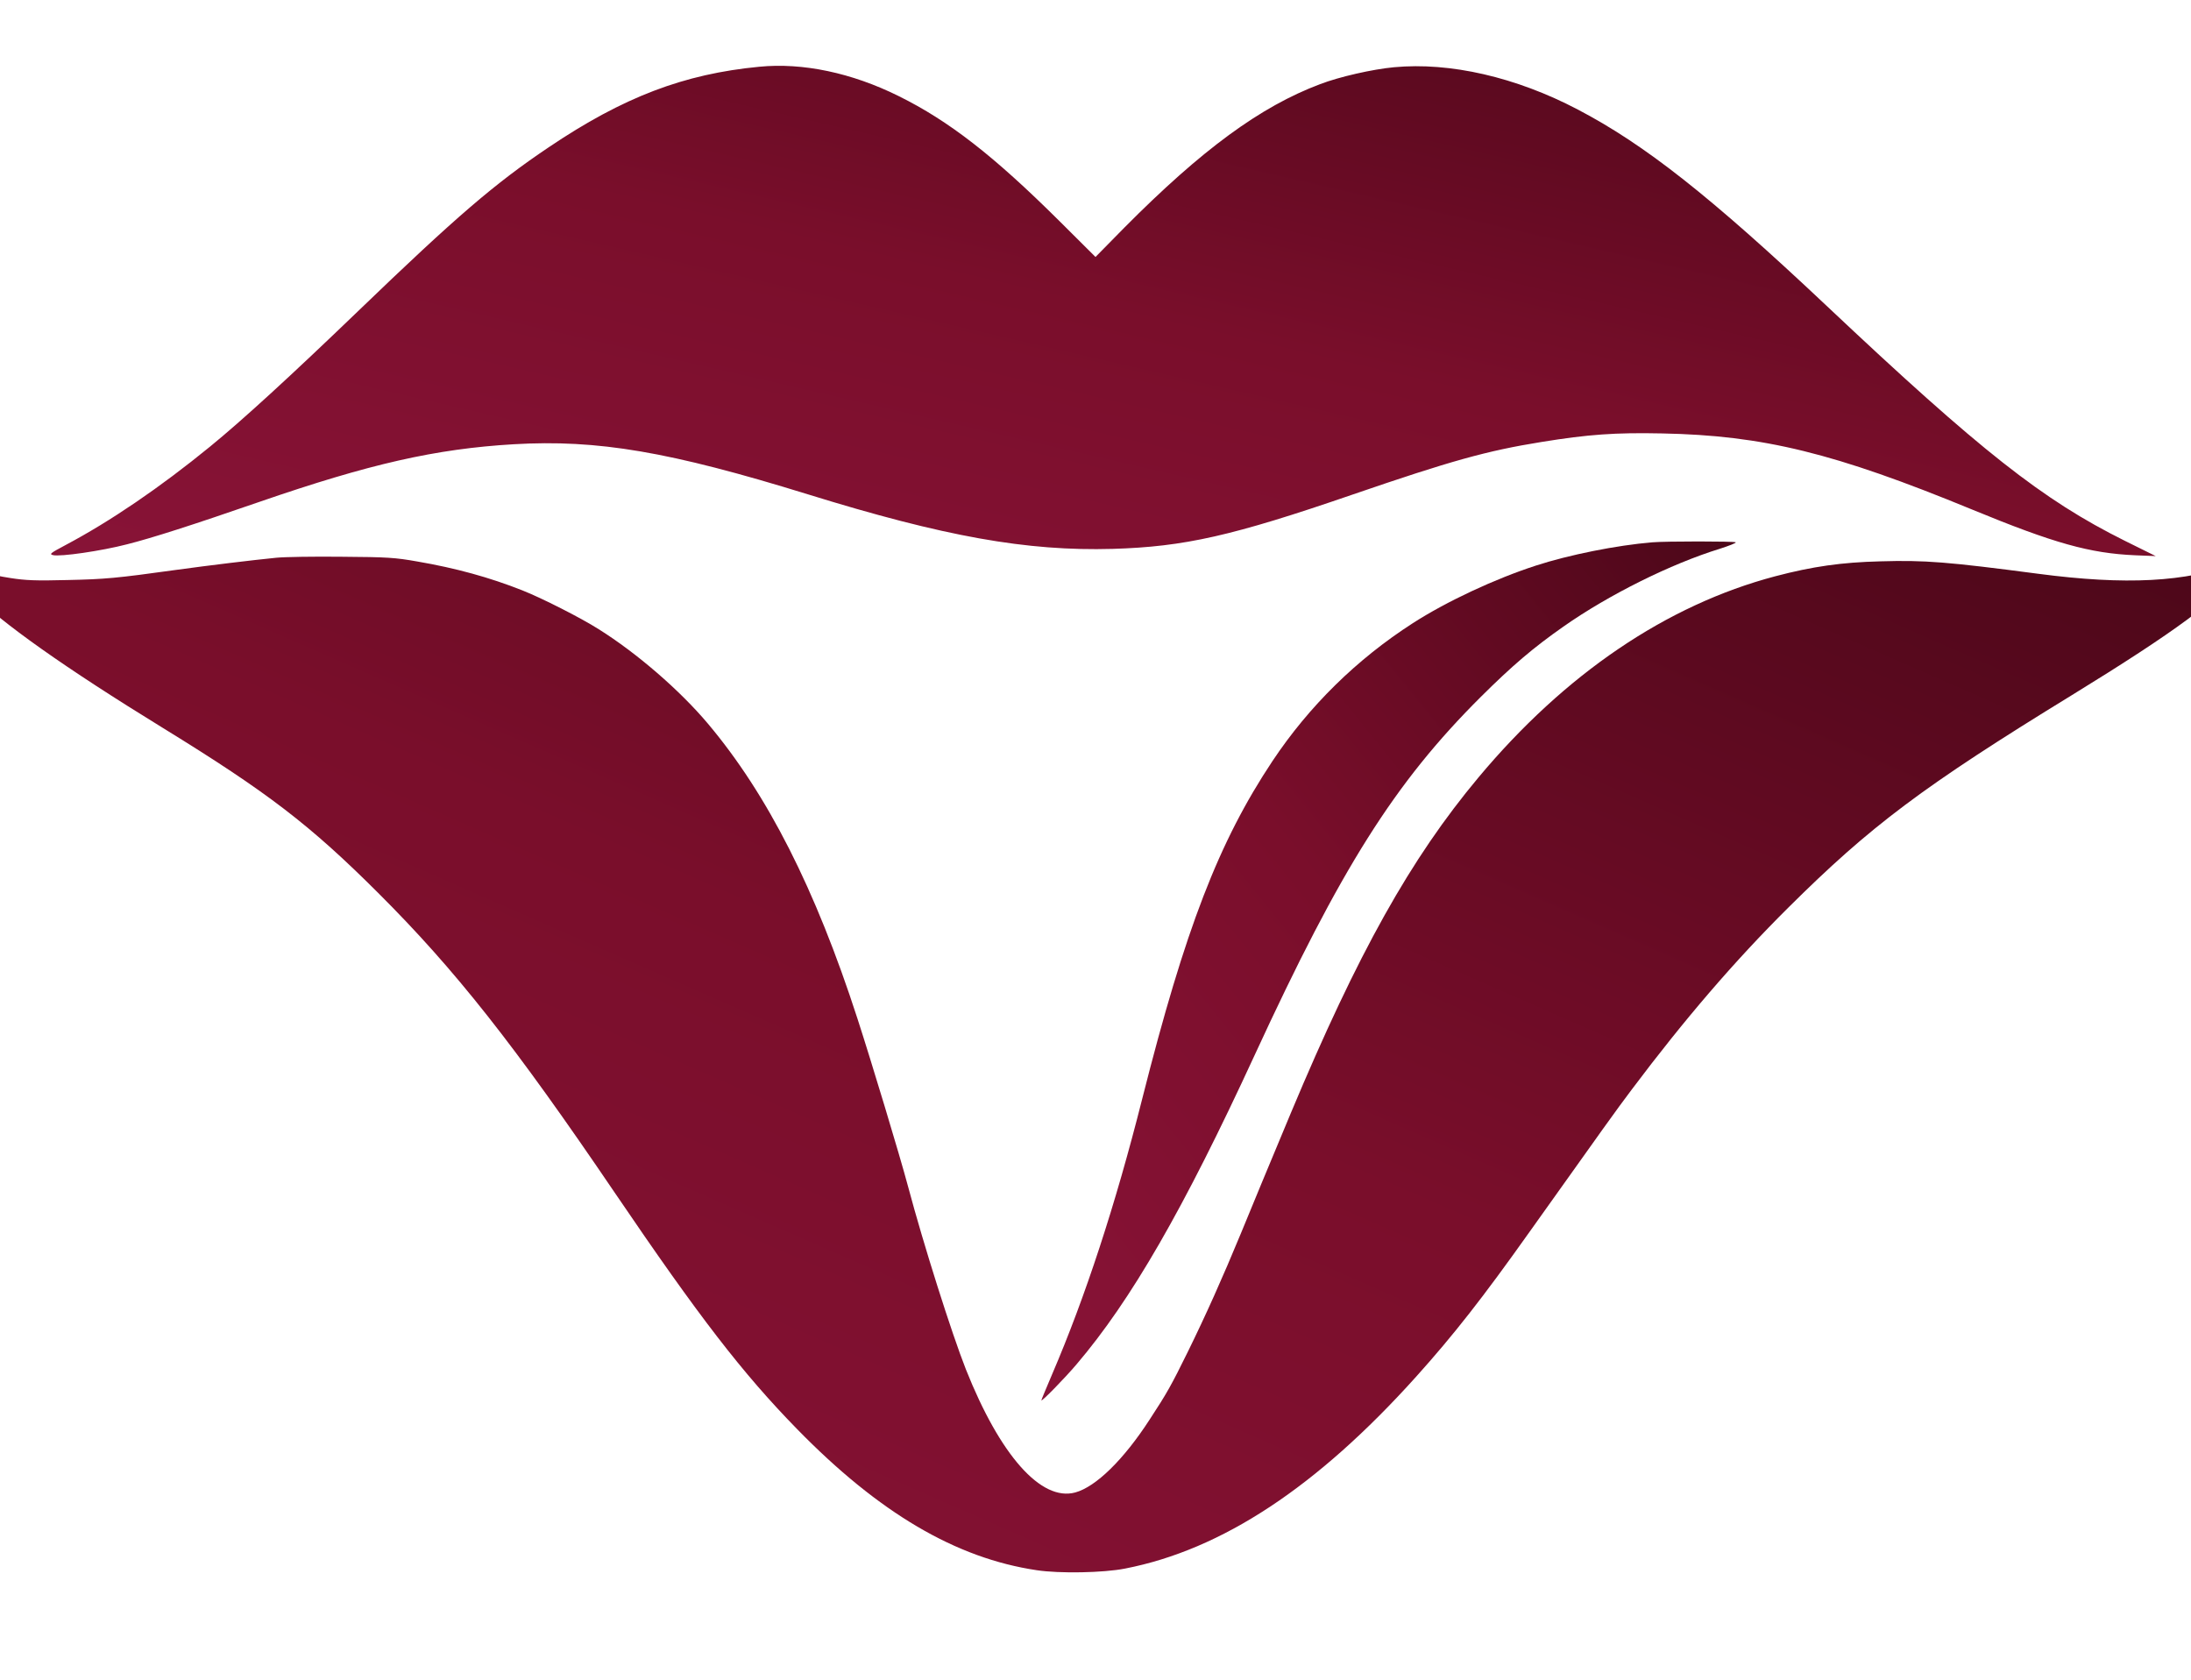
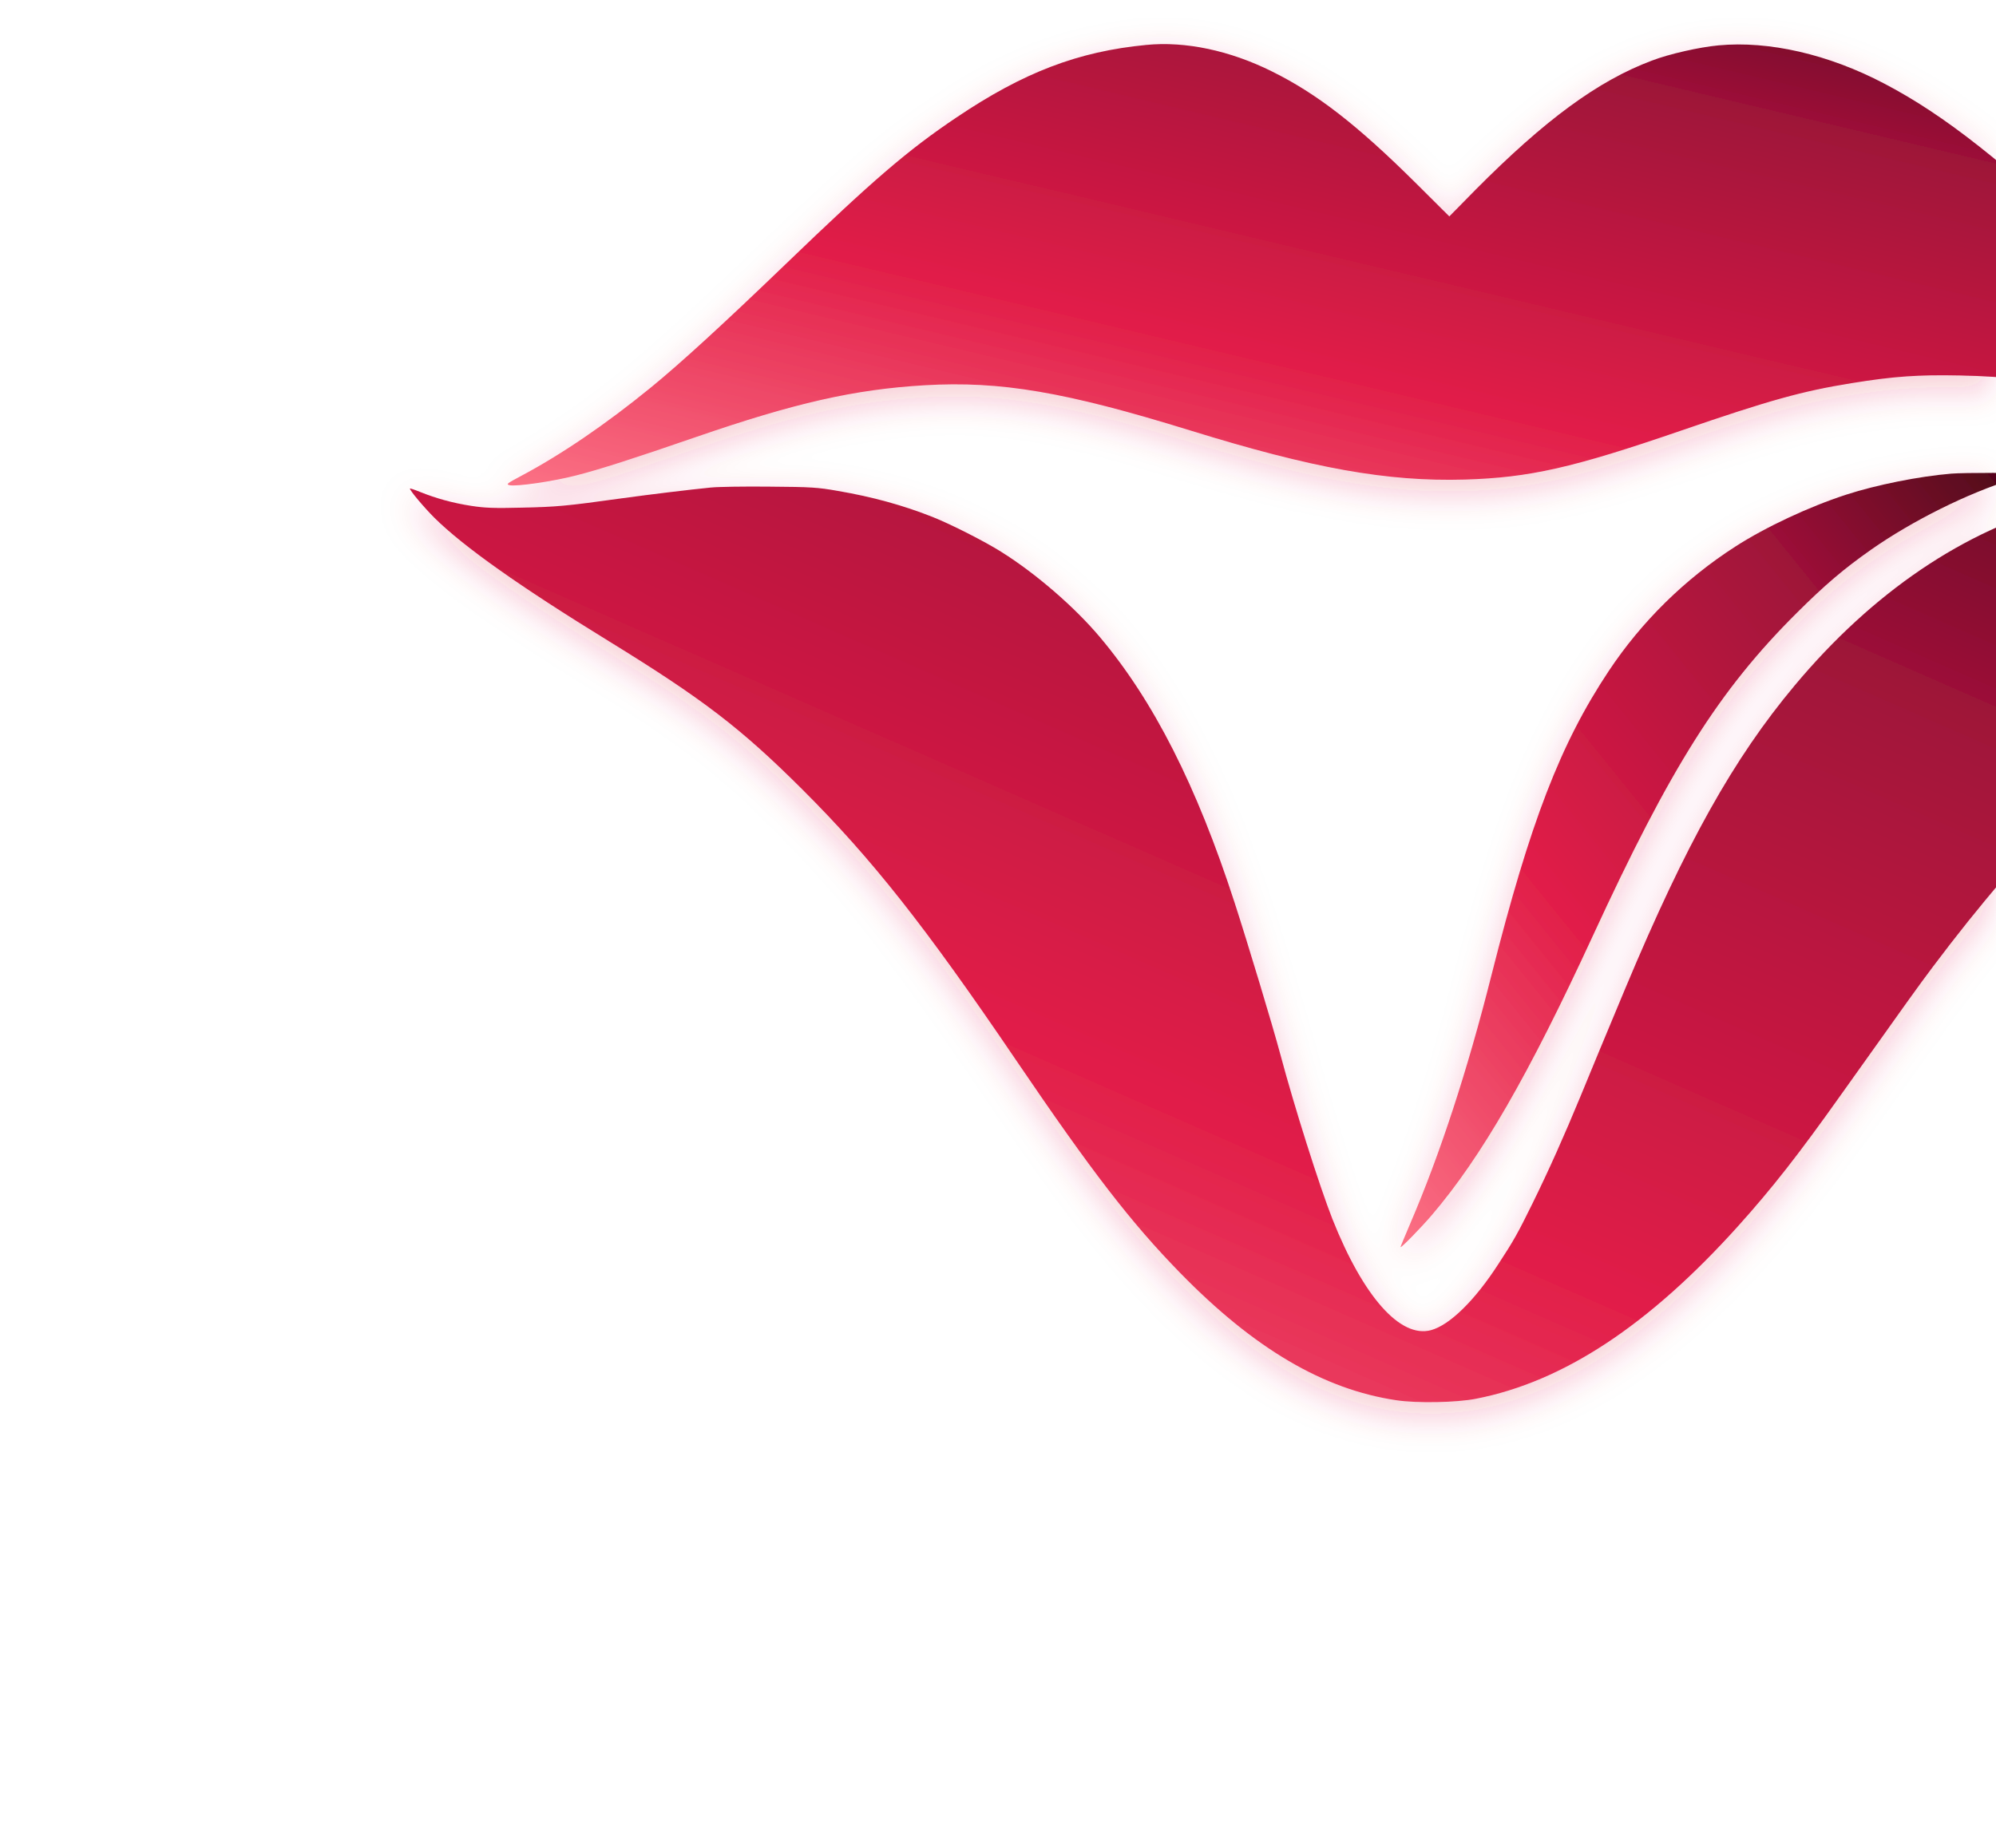
- <svg xmlns="http://www.w3.org/2000/svg" version="1.1" viewBox="100 0 1336 1024" width="100%" height="100%">
+ <svg xmlns="http://www.w3.org/2000/svg" version="1.1" viewBox="0 0 1350 1250" width="100%" height="100%">
  <defs>
-     <linearGradient id="volupiaBordeauxGrad" x1="0%" y1="0%" x2="100%" y2="100%">
-       <stop offset="0%" stop-color="#881337" />
-       <stop offset="50%" stop-color="#7A0E2B" />
-       <stop offset="100%" stop-color="#4C0719" />
+     <linearGradient id="volupiaMasterGrad" x1="0%" y1="0%" x2="100%" y2="100%">
+       <stop offset="0%" stop-color="#FB7185" />
+       <stop offset="35%" stop-color="#E11D48" />
+       <stop offset="75%" stop-color="#9F1239" />
+       <stop offset="100%" stop-color="#4C0519" />
    </linearGradient>
+     <filter id="subtleGlow" x="-20%" y="-20%" width="140%" height="140%">
+       <feDropShadow dx="0" dy="8" stdDeviation="12" flood-color="#E11D48" flood-opacity="0.25" />
+     </filter>
  </defs>
-   <g transform="translate(0,1024) scale(0.1,-0.1)" fill="url(#volupiaBordeauxGrad)" stroke="none">
-     <path d="M5630 9833 c-460 -44 -830 -185 -1284 -491 -329 -221 -565 -424 -1156 -993 -423 -407 -714 -673 -910 -833 -305 -249 -606 -454 -879 -599 -94 -50 -102 -56 -78 -62 44 -11 294 25 452 66 154 39 394 116 805 258 675 233 1077 324 1552 352 513 30 952 -45 1793 -305 833 -258 1336 -348 1860 -333 437 13 730 79 1462 331 600 206 818 267 1153 321 284 46 449 58 735 52 616 -12 1052 -119 1890 -464 500 -206 718 -267 995 -279 l125 -5 -190 94 c-500 249 -876 545 -1820 1435 -706 665 -1105 980 -1514 1194 -377 198 -779 290 -1121 258 -129 -12 -333 -58 -450 -103 -365 -137 -722 -400 -1193 -874 l-177 -180 -223 222 c-398 395 -670 607 -977 759 -286 142 -585 205 -850 179z" />
-     <path d="M11075 6933 c-217 -18 -507 -76 -710 -142 -250 -81 -545 -219 -750 -351 -342 -220 -633 -506 -856 -841 -327 -492 -531 -1019 -794 -2059 -163 -647 -348 -1211 -549 -1679 -36 -85 -66 -156 -66 -160 0 -11 142 134 214 219 333 391 652 944 1086 1885 527 1143 854 1662 1379 2185 192 191 320 300 504 429 278 195 656 383 955 475 56 18 99 35 96 39 -7 7 -429 7 -509 0z" />
-     <path d="M2685 6839 c-142 -14 -414 -47 -610 -74 -366 -51 -435 -57 -665 -62 -193 -5 -255 -2 -345 12 -124 19 -236 50 -343 93 -39 16 -72 27 -72 24 0 -14 93 -125 166 -198 197 -195 577 -464 1179 -834 637 -392 894 -589 1311 -1005 469 -468 828 -922 1444 -1830 514 -757 777 -1098 1110 -1439 500 -512 969 -788 1462 -861 138 -21 407 -16 538 10 591 115 1170 497 1775 1170 229 255 407 482 693 885 462 649 521 732 621 865 323 430 627 784 955 1110 501 498 821 739 1731 1297 631 388 897 584 1031 762 25 32 43 61 41 63 -3 2 -35 -8 -73 -22 -304 -115 -672 -134 -1204 -64 -555 73 -692 84 -964 76 -237 -6 -413 -31 -641 -91 -662 -175 -1282 -595 -1810 -1227 -413 -494 -734 -1068 -1143 -2044 -125 -299 -245 -588 -305 -735 -112 -271 -213 -497 -325 -725 -99 -201 -126 -250 -231 -410 -159 -246 -329 -412 -455 -446 -208 -56 -458 227 -666 750 -88 223 -259 763 -353 1116 -51 191 -223 760 -309 1025 -257 793 -549 1367 -912 1798 -170 202 -432 429 -665 575 -110 70 -349 191 -466 237 -199 79 -407 136 -640 176 -136 24 -180 27 -460 29 -170 2 -350 -1 -400 -6z" />
+   <g fill="url(#volupiaMasterGrad)" filter="url(#subtleGlow)">
+     <g transform="translate(212.25, 1013.7) scale(0.1, -0.1)" stroke="none">
+       <path d="M5630 9833 c-460 -44 -830 -185 -1284 -491 -329 -221 -565 -424 -1156 -993 -423 -407 -714 -673 -910 -833 -305 -249 -606 -454 -879 -599 -94 -50 -102 -56 -78 -62 44 -11 294 25 452 66 154 39 394 116 805 258 675 233 1077 324 1552 352 513 30 952 -45 1793 -305 833 -258 1336 -348 1860 -333 437 13 730 79 1462 331 600 206 818 267 1153 321 284 46 449 58 735 52 616 -12 1052 -119 1890 -464 500 -206 718 -267 995 -279 l125 -5 -190 94 c-500 249 -876 545 -1820 1435 -706 665 -1105 980 -1514 1194 -377 198 -779 290 -1121 258 -129 -12 -333 -58 -450 -103 -365 -137 -722 -400 -1193 -874 l-177 -180 -223 222 c-398 395 -670 607 -977 759 -286 142 -585 205 -850 179z" />
+       <path d="M11075 6933 c-217 -18 -507 -76 -710 -142 -250 -81 -545 -219 -750 -351 -342 -220 -633 -506 -856 -841 -327 -492 -531 -1019 -794 -2059 -163 -647 -348 -1211 -549 -1679 -36 -85 -66 -156 -66 -160 0 -11 142 134 214 219 333 391 652 944 1086 1885 527 1143 854 1662 1379 2185 192 191 320 300 504 429 278 195 656 383 955 475 56 18 99 35 96 39 -7 7 -429 7 -509 0z" />
+       <path d="M2685 6839 c-142 -14 -414 -47 -610 -74 -366 -51 -435 -57 -665 -62 -193 -5 -255 -2 -345 12 -124 19 -236 50 -343 93 -39 16 -72 27 -72 24 0 -14 93 -125 166 -198 197 -195 577 -464 1179 -834 637 -392 894 -589 1311 -1005 469 -468 828 -922 1444 -1830 514 -757 777 -1098 1110 -1439 500 -512 969 -788 1462 -861 138 -21 407 -16 538 10 591 115 1170 497 1775 1170 229 255 407 482 693 885 462 649 521 732 621 865 323 430 627 784 955 1110 501 498 821 739 1731 1297 631 388 897 584 1031 762 25 32 43 61 41 63 -3 2 -35 -8 -73 -22 -304 -115 -672 -134 -1204 -64 -555 73 -692 84 -964 76 -237 -6 -413 -31 -641 -91 -662 -175 -1282 -595 -1810 -1227 -413 -494 -734 -1068 -1143 -2044 -125 -299 -245 -588 -305 -735 -112 -271 -213 -497 -325 -725 -99 -201 -126 -250 -231 -410 -159 -246 -329 -412 -455 -446 -208 -56 -458 227 -666 750 -88 223 -259 763 -353 1116 -51 191 -223 760 -309 1025 -257 793 -549 1367 -912 1798 -170 202 -432 429 -665 575 -110 70 -349 191 -466 237 -199 79 -407 136 -640 176 -136 24 -180 27 -460 29 -170 2 -350 -1 -400 -6z" />
+     </g>
  </g>
</svg>
